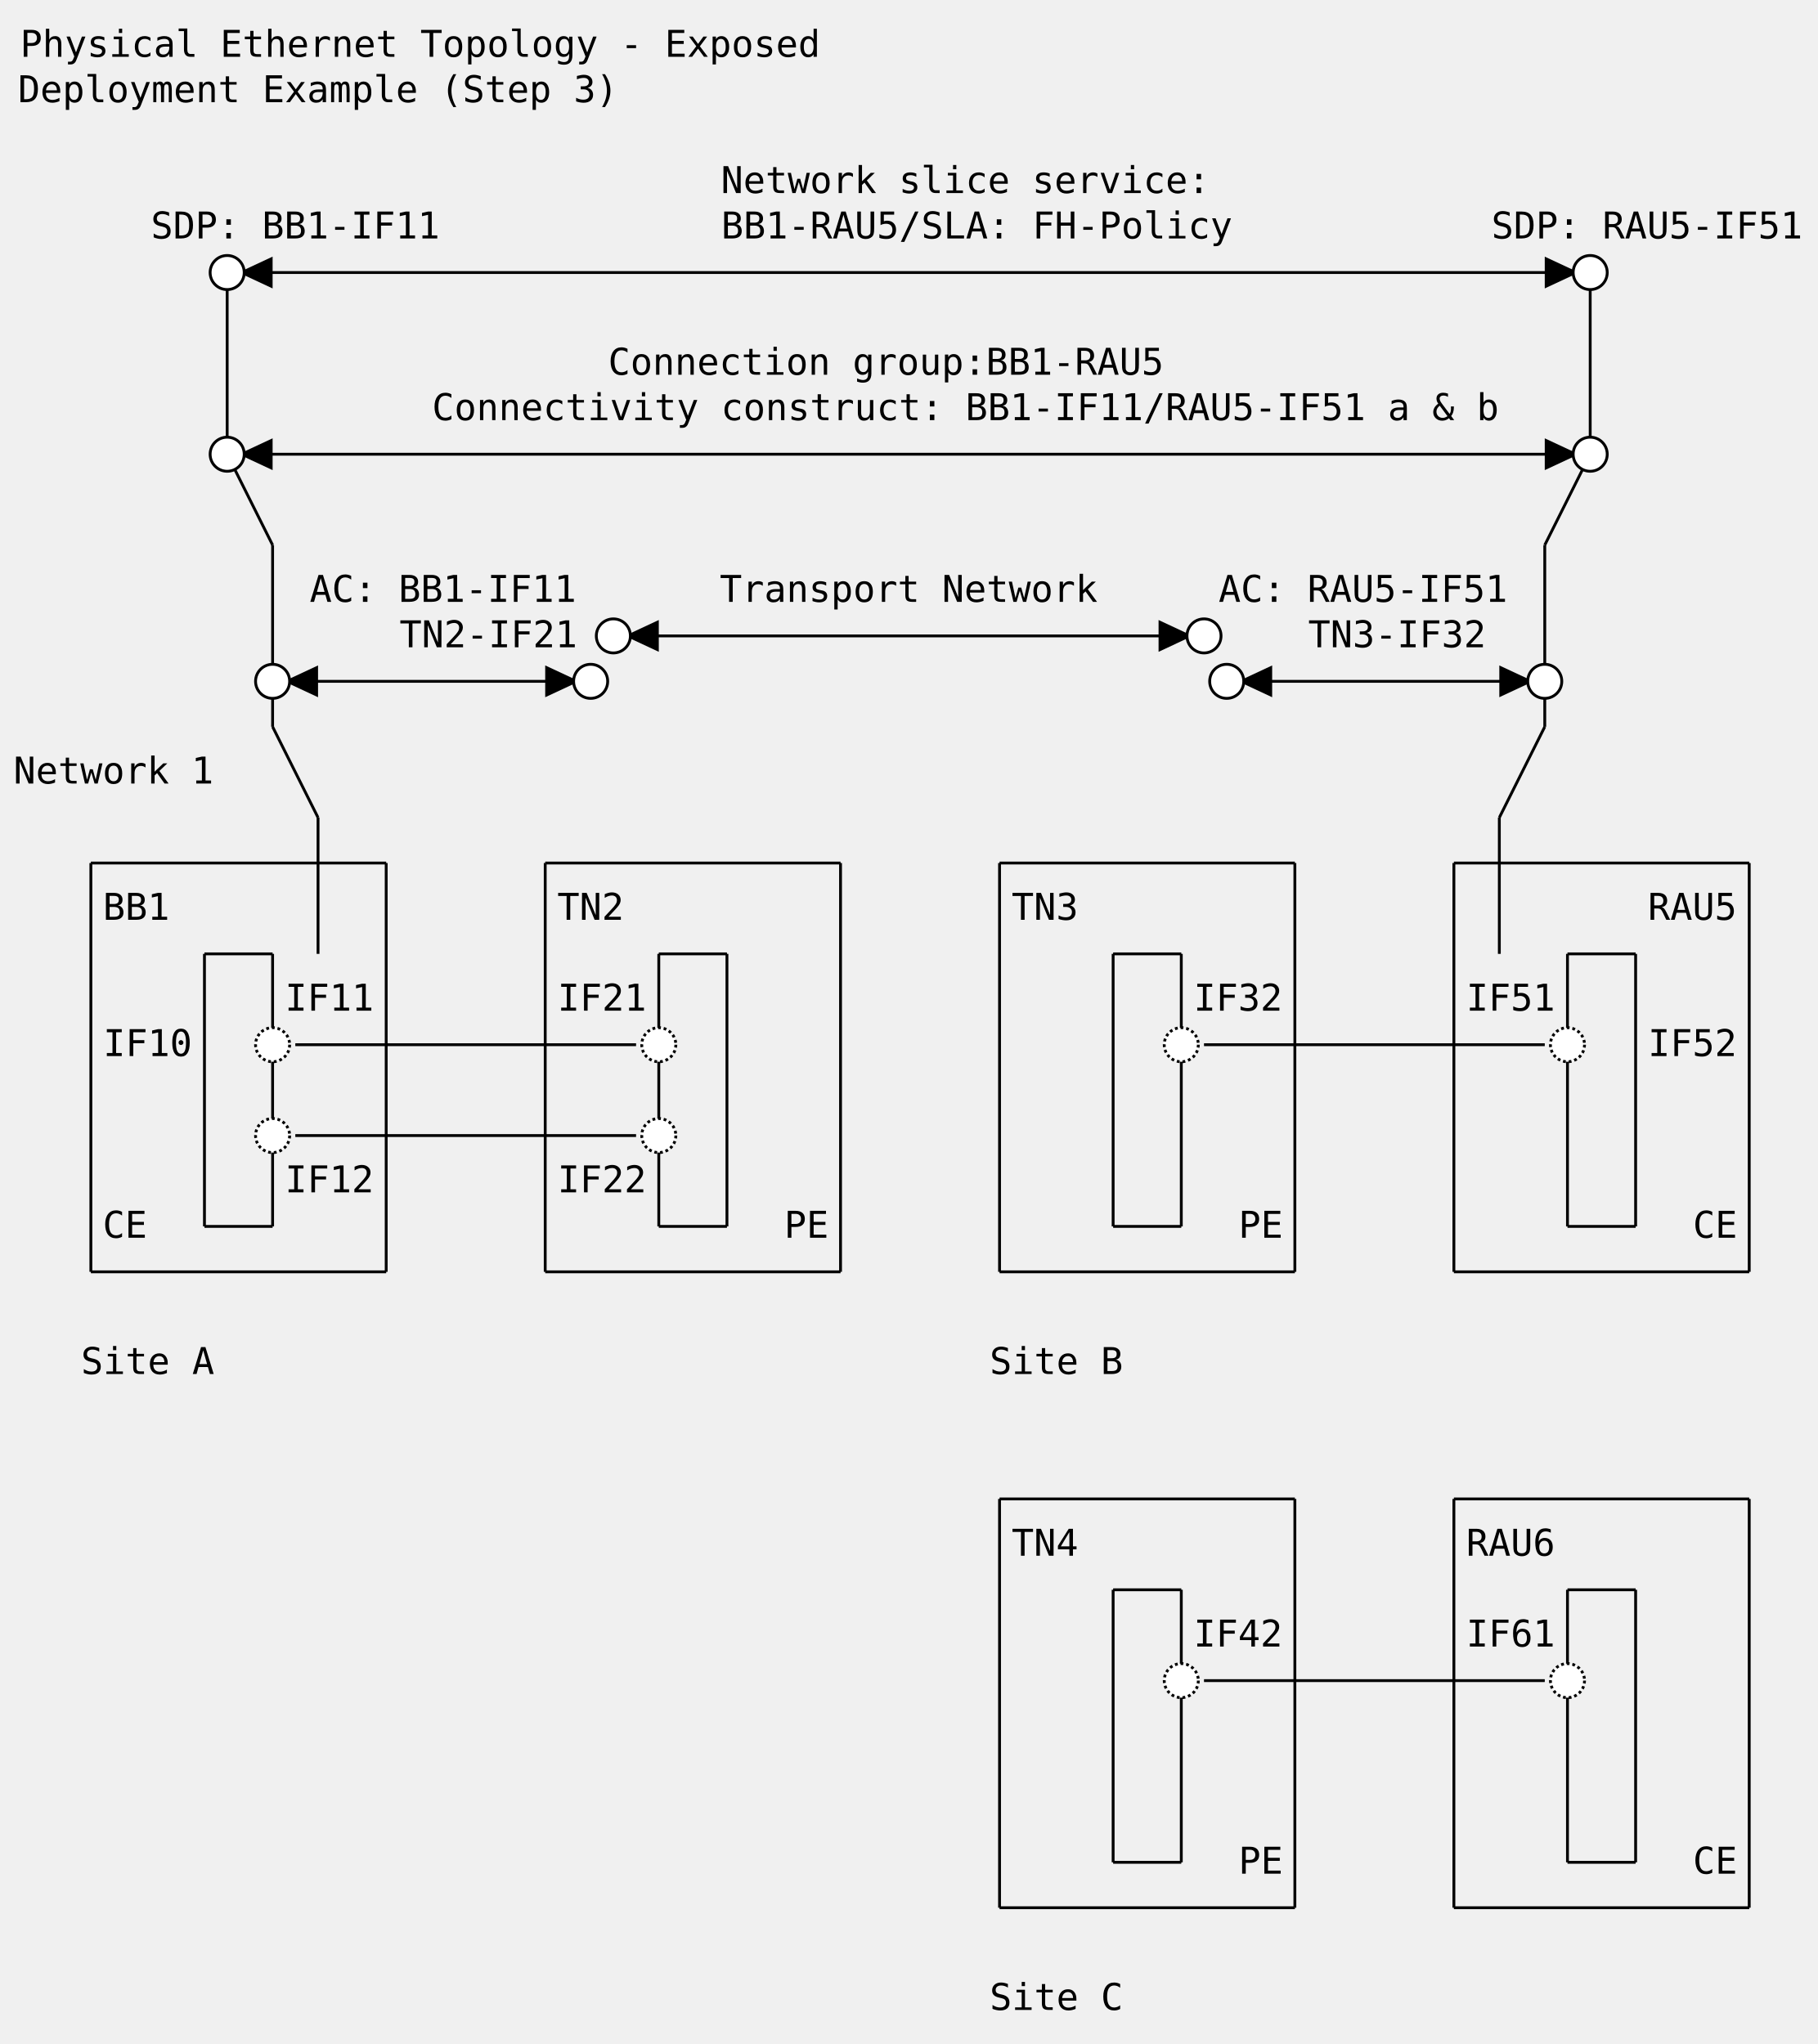
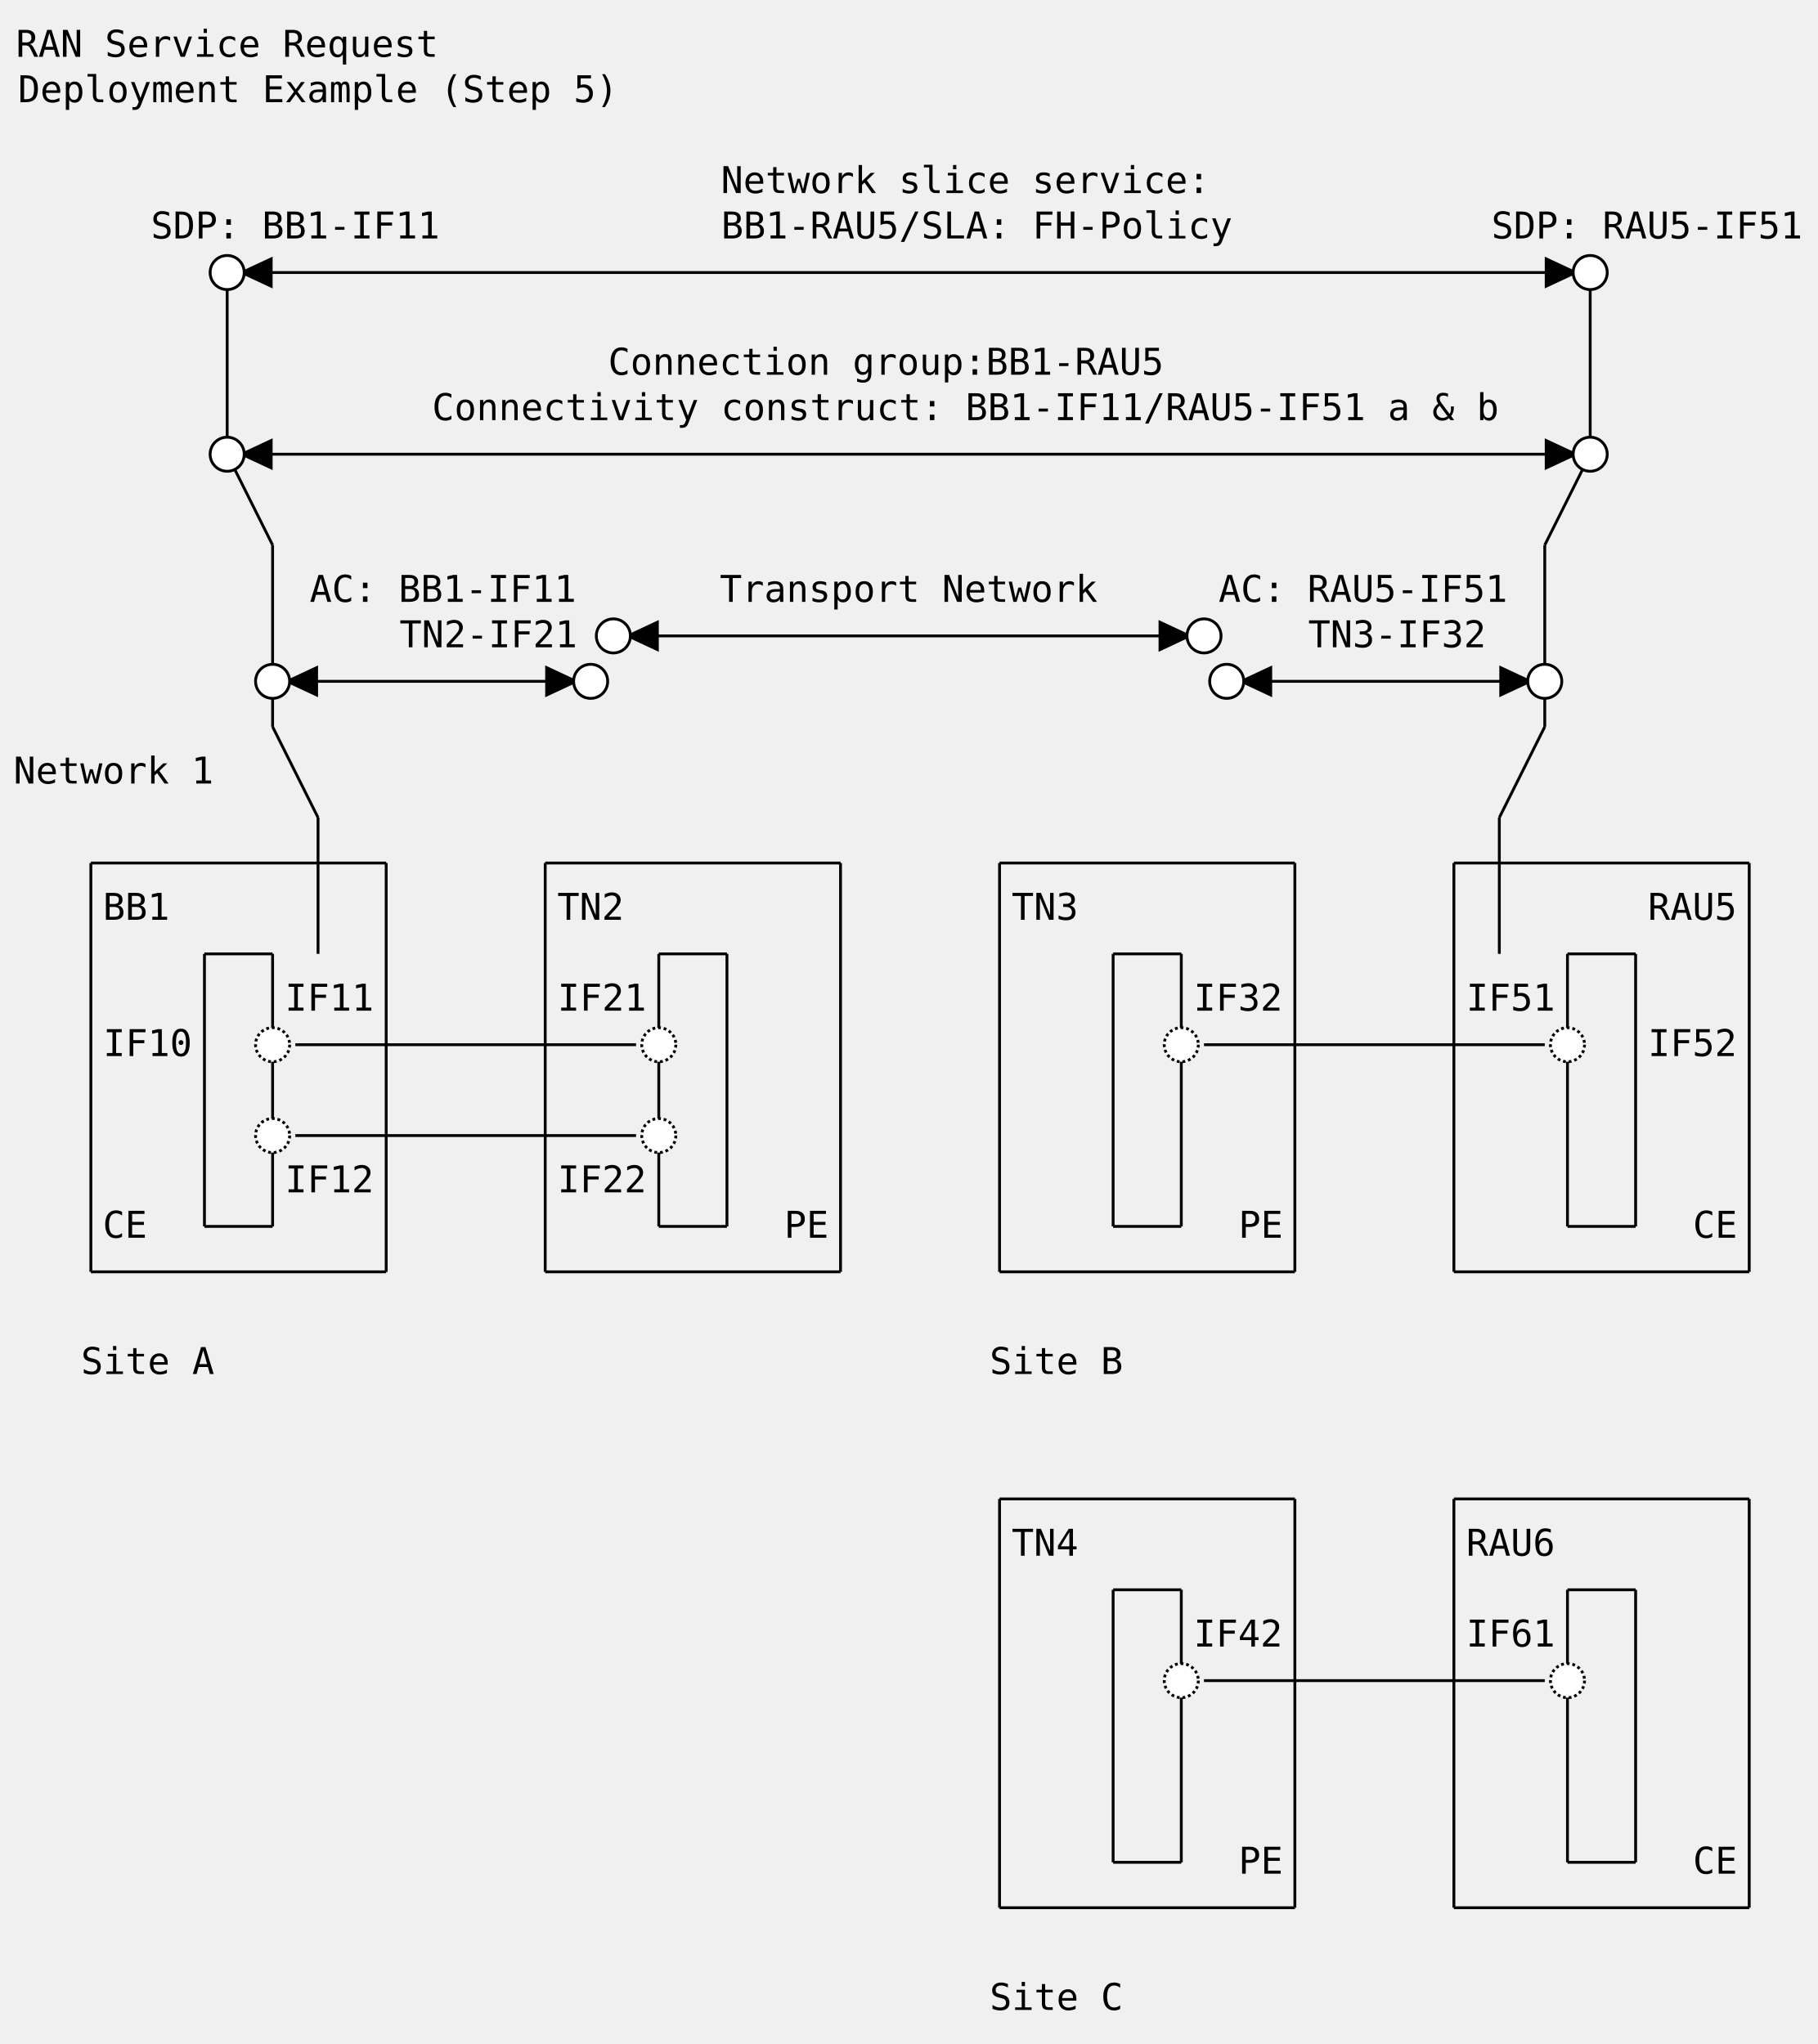
<svg xmlns="http://www.w3.org/2000/svg" version="1.1" height="720" width="640" viewBox="0 0 640 720" class="diagram" text-anchor="middle" font-family="monospace" font-size="13px">
  <path d="M 32,304 L 32,448" fill="none" stroke="black" />
  <path d="M 72,336 L 72,432" fill="none" stroke="black" />
  <path d="M 80,96 L 80,160" fill="none" stroke="black" />
  <path d="M 96,192 L 96,256" fill="none" stroke="black" />
  <path d="M 96,336 L 96,432" fill="none" stroke="black" />
  <path d="M 112,288 L 112,336" fill="none" stroke="black" />
  <path d="M 136,304 L 136,448" fill="none" stroke="black" />
  <path d="M 192,304 L 192,448" fill="none" stroke="black" />
  <path d="M 232,336 L 232,432" fill="none" stroke="black" />
  <path d="M 256,336 L 256,432" fill="none" stroke="black" />
  <path d="M 296,304 L 296,448" fill="none" stroke="black" />
  <path d="M 352,304 L 352,448" fill="none" stroke="black" />
  <path d="M 352,528 L 352,672" fill="none" stroke="black" />
  <path d="M 392,336 L 392,432" fill="none" stroke="black" />
  <path d="M 392,560 L 392,656" fill="none" stroke="black" />
  <path d="M 416,336 L 416,432" fill="none" stroke="black" />
  <path d="M 416,560 L 416,656" fill="none" stroke="black" />
  <path d="M 456,304 L 456,448" fill="none" stroke="black" />
  <path d="M 456,528 L 456,672" fill="none" stroke="black" />
  <path d="M 512,304 L 512,448" fill="none" stroke="black" />
  <path d="M 512,528 L 512,672" fill="none" stroke="black" />
  <path d="M 528,288 L 528,336" fill="none" stroke="black" />
  <path d="M 544,192 L 544,256" fill="none" stroke="black" />
  <path d="M 552,336 L 552,432" fill="none" stroke="black" />
  <path d="M 552,560 L 552,656" fill="none" stroke="black" />
  <path d="M 560,96 L 560,160" fill="none" stroke="black" />
  <path d="M 576,336 L 576,432" fill="none" stroke="black" />
  <path d="M 576,560 L 576,656" fill="none" stroke="black" />
  <path d="M 616,304 L 616,448" fill="none" stroke="black" />
  <path d="M 616,528 L 616,672" fill="none" stroke="black" />
  <path d="M 88,96 L 552,96" fill="none" stroke="black" />
  <path d="M 88,160 L 552,160" fill="none" stroke="black" />
  <path d="M 224,224 L 416,224" fill="none" stroke="black" />
  <path d="M 104,240 L 200,240" fill="none" stroke="black" />
  <path d="M 440,240 L 536,240" fill="none" stroke="black" />
  <path d="M 32,304 L 136,304" fill="none" stroke="black" />
  <path d="M 192,304 L 296,304" fill="none" stroke="black" />
  <path d="M 352,304 L 456,304" fill="none" stroke="black" />
  <path d="M 512,304 L 616,304" fill="none" stroke="black" />
  <path d="M 72,336 L 96,336" fill="none" stroke="black" />
  <path d="M 232,336 L 256,336" fill="none" stroke="black" />
  <path d="M 392,336 L 416,336" fill="none" stroke="black" />
  <path d="M 552,336 L 576,336" fill="none" stroke="black" />
  <path d="M 104,368 L 224,368" fill="none" stroke="black" />
  <path d="M 424,368 L 544,368" fill="none" stroke="black" />
  <path d="M 104,400 L 224,400" fill="none" stroke="black" />
  <path d="M 72,432 L 96,432" fill="none" stroke="black" />
  <path d="M 232,432 L 256,432" fill="none" stroke="black" />
  <path d="M 392,432 L 416,432" fill="none" stroke="black" />
  <path d="M 552,432 L 576,432" fill="none" stroke="black" />
  <path d="M 32,448 L 136,448" fill="none" stroke="black" />
  <path d="M 192,448 L 296,448" fill="none" stroke="black" />
  <path d="M 352,448 L 456,448" fill="none" stroke="black" />
  <path d="M 512,448 L 616,448" fill="none" stroke="black" />
  <path d="M 352,528 L 456,528" fill="none" stroke="black" />
  <path d="M 512,528 L 616,528" fill="none" stroke="black" />
  <path d="M 392,560 L 416,560" fill="none" stroke="black" />
  <path d="M 552,560 L 576,560" fill="none" stroke="black" />
  <path d="M 424,592 L 544,592" fill="none" stroke="black" />
  <path d="M 392,656 L 416,656" fill="none" stroke="black" />
  <path d="M 552,656 L 576,656" fill="none" stroke="black" />
  <path d="M 352,672 L 456,672" fill="none" stroke="black" />
  <path d="M 512,672 L 616,672" fill="none" stroke="black" />
  <path d="M 96,256 L 112,288" fill="none" stroke="black" />
  <path d="M 80,160 L 96,192" fill="none" stroke="black" />
  <path d="M 544,192 L 560,160" fill="none" stroke="black" />
  <path d="M 528,288 L 544,256" fill="none" stroke="black" />
  <polygon class="arrowhead" points="556,160 544,154.4 544,165.6 " fill="black" transform="rotate(0,548,160)" />
  <polygon class="arrowhead" points="556,96 544,90.4 544,101.6 " fill="black" transform="rotate(0,548,96)" />
  <polygon class="arrowhead" points="540,240 528,234.4 528,245.6 " fill="black" transform="rotate(0,532,240)" />
  <polygon class="arrowhead" points="452,240 440,234.4 440,245.6 " fill="black" transform="rotate(180,444,240)" />
  <polygon class="arrowhead" points="420,224 408,218.4 408,229.6 " fill="black" transform="rotate(0,412,224)" />
  <polygon class="arrowhead" points="236,224 224,218.4 224,229.6 " fill="black" transform="rotate(180,228,224)" />
  <polygon class="arrowhead" points="204,240 192,234.4 192,245.6 " fill="black" transform="rotate(0,196,240)" />
  <polygon class="arrowhead" points="116,240 104,234.4 104,245.6 " fill="black" transform="rotate(180,108,240)" />
  <polygon class="arrowhead" points="100,160 88,154.4 88,165.6 " fill="black" transform="rotate(180,92,160)" />
  <polygon class="arrowhead" points="100,96 88,90.4 88,101.6 " fill="black" transform="rotate(180,92,96)" />
  <circle cx="80" cy="96" r="6" class="opendot" fill="white" stroke="black" />
  <circle cx="80" cy="160" r="6" class="opendot" fill="white" stroke="black" />
  <circle cx="96" cy="240" r="6" class="opendot" fill="white" stroke="black" />
  <circle cx="96" cy="368" r="6" class="dotteddot" fill="white" stroke="black" stroke-dasharray="1,1" />
  <circle cx="96" cy="400" r="6" class="dotteddot" fill="white" stroke="black" stroke-dasharray="1,1" />
  <circle cx="208" cy="240" r="6" class="opendot" fill="white" stroke="black" />
  <circle cx="216" cy="224" r="6" class="opendot" fill="white" stroke="black" />
  <circle cx="232" cy="368" r="6" class="dotteddot" fill="white" stroke="black" stroke-dasharray="1,1" />
  <circle cx="232" cy="400" r="6" class="dotteddot" fill="white" stroke="black" stroke-dasharray="1,1" />
  <circle cx="416" cy="368" r="6" class="dotteddot" fill="white" stroke="black" stroke-dasharray="1,1" />
  <circle cx="416" cy="592" r="6" class="dotteddot" fill="white" stroke="black" stroke-dasharray="1,1" />
  <circle cx="424" cy="224" r="6" class="opendot" fill="white" stroke="black" />
  <circle cx="432" cy="240" r="6" class="opendot" fill="white" stroke="black" />
  <circle cx="544" cy="240" r="6" class="opendot" fill="white" stroke="black" />
  <circle cx="552" cy="368" r="6" class="dotteddot" fill="white" stroke="black" stroke-dasharray="1,1" />
  <circle cx="552" cy="592" r="6" class="dotteddot" fill="white" stroke="black" stroke-dasharray="1,1" />
  <circle cx="560" cy="96" r="6" class="opendot" fill="white" stroke="black" />
  <circle cx="560" cy="160" r="6" class="opendot" fill="white" stroke="black" />
  <g class="text">
-     <text x="148" y="20">Physical Ethernet Topology - Exposed</text>
-     <text x="112" y="36">Deployment Example (Step 3)</text>
+     <text x="80" y="20">RAN Service Request</text>
+     <text x="112" y="36">Deployment Example (Step 5)</text>
    <text x="340" y="68">Network slice service:</text>
    <text x="104" y="84">SDP: BB1-IF11</text>
    <text x="344" y="84">BB1-RAU5/SLA: FH-Policy</text>
    <text x="580" y="84">SDP: RAU5-IF51</text>
    <text x="312" y="132">Connection group:BB1-RAU5</text>
    <text x="340" y="148">Connectivity construct: BB1-IF11/RAU5-IF51 a &amp; b</text>
    <text x="156" y="212">AC: BB1-IF11</text>
    <text x="320" y="212">Transport Network</text>
    <text x="480" y="212">AC: RAU5-IF51</text>
    <text x="172" y="228">TN2-IF21</text>
    <text x="492" y="228">TN3-IF32</text>
    <text x="40" y="276">Network 1</text>
    <text x="48" y="324">BB1</text>
    <text x="208" y="324">TN2</text>
    <text x="368" y="324">TN3</text>
    <text x="596" y="324">RAU5</text>
    <text x="116" y="356">IF11</text>
    <text x="212" y="356">IF21</text>
    <text x="436" y="356">IF32</text>
    <text x="532" y="356">IF51</text>
    <text x="52" y="372">IF10</text>
    <text x="596" y="372">IF52</text>
    <text x="116" y="420">IF12</text>
    <text x="212" y="420">IF22</text>
    <text x="44" y="436">CE</text>
    <text x="284" y="436">PE</text>
    <text x="444" y="436">PE</text>
    <text x="604" y="436">CE</text>
    <text x="52" y="484">Site A</text>
    <text x="372" y="484">Site B</text>
    <text x="368" y="548">TN4</text>
    <text x="532" y="548">RAU6</text>
    <text x="436" y="580">IF42</text>
    <text x="532" y="580">IF61</text>
    <text x="444" y="660">PE</text>
    <text x="604" y="660">CE</text>
    <text x="372" y="708">Site C</text>
  </g>
</svg>
